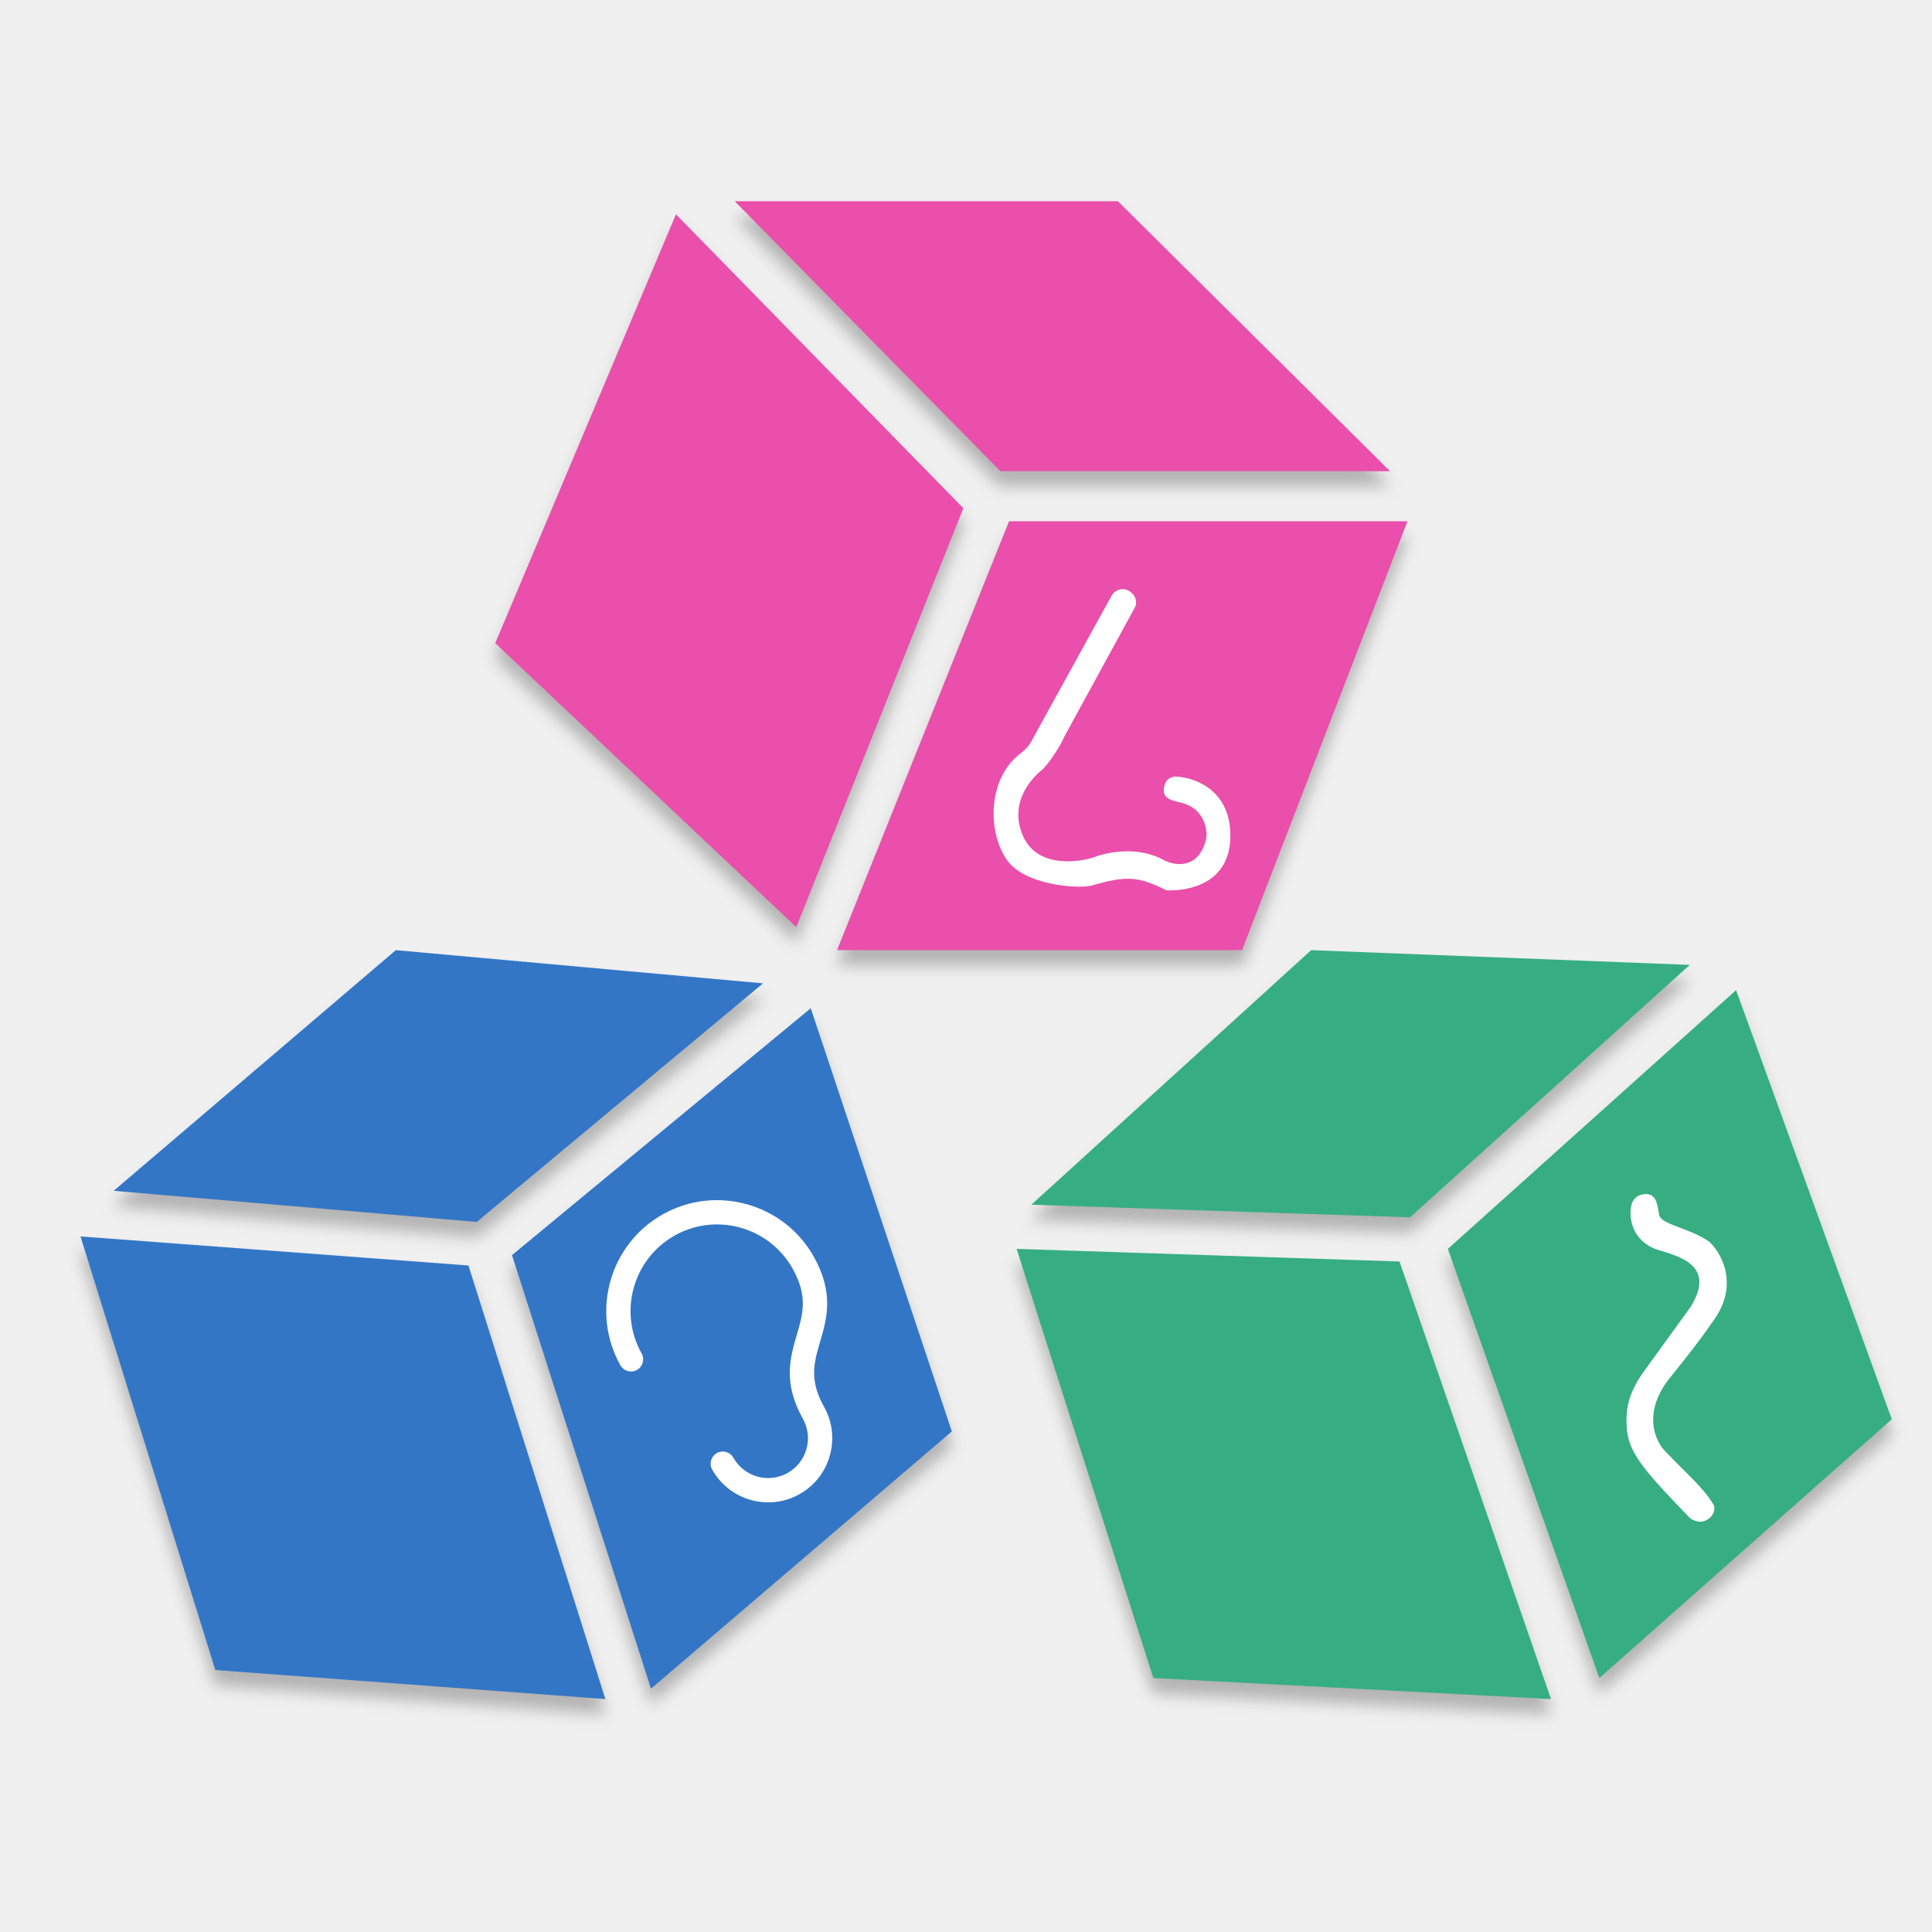
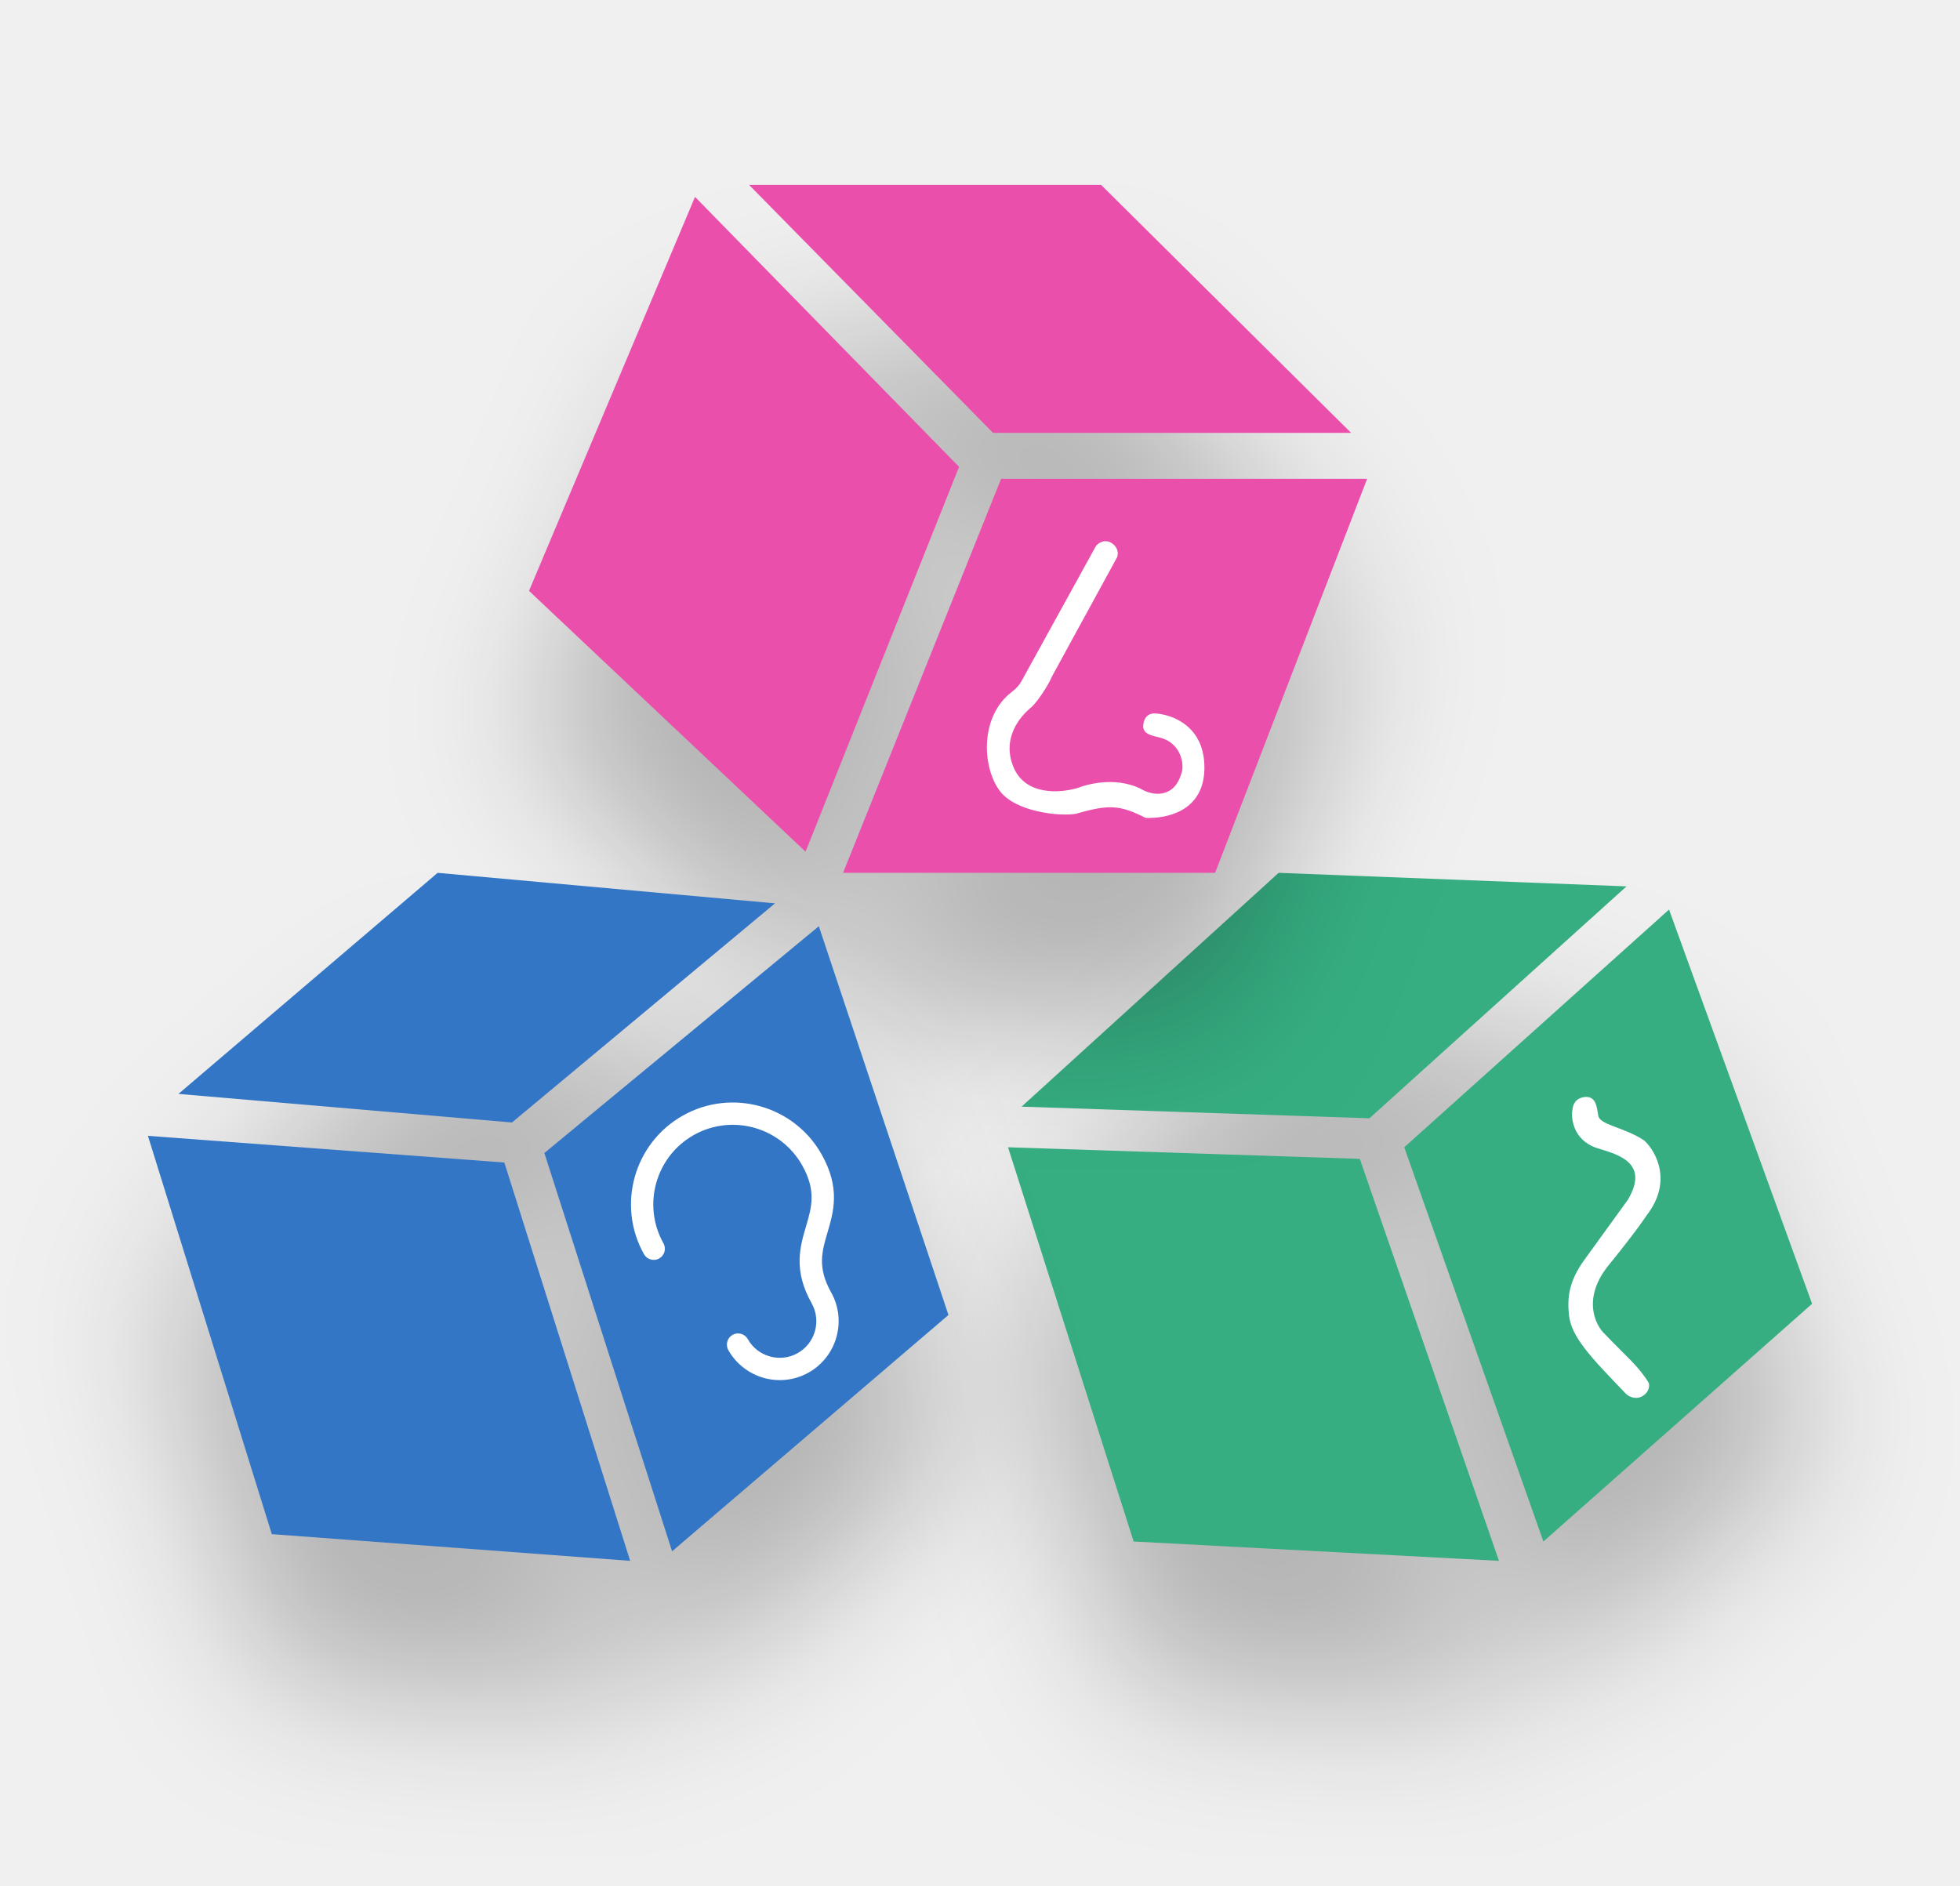
- <svg xmlns="http://www.w3.org/2000/svg" viewBox="0 0 512 512" fill="none">
-   <g filter="url(#filter0_d_660_359)">
-     <path d="M273.319 319.26L347.466 251.803L447.814 255.706L373.668 322.605L273.319 319.26Z" fill="#36AE82" />
-     <path d="M370.88 334.312L269.417 330.967L305.654 444.695L411.02 450.27L370.88 334.312Z" fill="#36AE82" />
-     <path d="M460.079 262.396L383.702 330.967L423.842 444.695L501.333 376.124L460.079 262.396Z" fill="#36AE82" />
+ <svg xmlns="http://www.w3.org/2000/svg" width="53" height="51" viewBox="0 0 53 51" fill="none">
+   <g filter="url(#filter0_d_660_237)">
+     <path d="M27.624 29.93L34.575 23.606L43.983 23.972L37.031 30.244L27.624 29.93Z" fill="#36AE82" />
+     <path d="M36.77 31.342L27.258 31.028L30.655 41.69L40.533 42.213L36.77 31.342Z" fill="#36AE82" />
+     <path d="M45.132 24.599L37.972 31.028L41.735 41.69L49 35.261L45.132 24.599Z" fill="#36AE82" />
  </g>
-   <path d="M453.586 350.642C461.176 340.885 456.33 332.178 452.959 329.044C447.188 325.115 439.642 324.54 439.636 321.594C439.221 319.468 439.058 316.197 435.839 316.465C432.99 316.701 432.287 318.963 432.244 320.004C431.761 321.989 432.048 328.577 439 331.111C444.46 332.861 454.878 334.978 448.158 346.166L435.482 363.683C431.307 369.604 430.64 374.067 431.218 379.464C431.999 385.751 437.142 391.165 447.756 402.203C448.503 402.876 450.491 403.921 452.465 402.72C454.44 401.519 454.462 399.702 454.226 398.944C451.223 394.007 447.509 391.114 441.656 384.949C438.717 382.341 434.803 374.24 443.067 364.479C451.25 354.362 453.586 350.642 453.586 350.642Z" fill="white" />
-   <g filter="url(#filter1_d_660_359)">
-     <path d="M221.832 251.8L267.41 138.143H372.99L329.143 251.8H221.832Z" fill="#E94FAB" />
-     <path d="M255.294 134.682L179.139 56.795L131.253 170.452L211.021 245.694L255.294 134.682Z" fill="#E94FAB" />
-     <path d="M265.102 124.874L194.716 53.334H296.257L368.374 124.874H265.102Z" fill="#E94FAB" />
+   <path d="M44.524 32.873C45.235 31.958 44.781 31.142 44.465 30.848C43.924 30.479 43.217 30.425 43.216 30.149C43.177 29.95 43.162 29.643 42.86 29.668C42.593 29.691 42.527 29.903 42.523 30C42.478 30.186 42.505 30.804 43.156 31.041C43.668 31.206 44.645 31.404 44.015 32.453L42.827 34.095C42.435 34.65 42.373 35.069 42.427 35.575C42.5 36.164 42.982 36.672 43.977 37.706C44.047 37.769 44.234 37.867 44.419 37.755C44.604 37.642 44.606 37.472 44.584 37.401C44.302 36.938 43.954 36.667 43.405 36.089C43.13 35.844 42.763 35.085 43.538 34.17C44.305 33.221 44.524 32.873 44.524 32.873Z" fill="white" />
+   <g filter="url(#filter1_d_660_237)">
+     <path d="M22.797 23.606L27.07 12.951H36.968L32.857 23.606H22.797Z" fill="#E94FAB" />
+     <path d="M25.934 12.626L18.794 5.325L14.305 15.98L21.783 23.034L25.934 12.626Z" fill="#E94FAB" />
+     <path d="M26.853 11.707L20.255 5H29.774L36.535 11.707H26.853Z" fill="#E94FAB" />
  </g>
-   <path d="M270.956 221.199C267.509 212.734 273.115 206.627 275.729 204.356C277.325 203.325 280.972 197.878 282.09 195.147L300.807 160.881C301.261 160.058 301.361 158.064 299.396 156.724C297.431 155.383 295.279 156.559 294.622 157.795L273.537 196.067C272.828 197.468 271.871 198.573 270.535 199.584C261.428 206.476 261.801 220.834 266.901 227.977C271.45 234.349 284.633 235.568 289.053 234.748C298.736 231.944 301.714 232.262 309.144 235.949C314.917 236.179 325.815 234.224 326.056 221.869C326.297 209.513 316.793 205.995 311.544 205.786C309.095 205.958 308.581 207.802 308.43 209.131C308.106 211.98 311.365 212.244 313.259 212.784C319.003 214.275 320.077 219.705 319.662 222.212C317.828 230.214 311.756 229.557 308.661 228.067C301.568 223.998 293.181 225.872 289.549 227.304C284.548 228.787 274.404 229.664 270.956 221.199Z" fill="white" />
-   <g filter="url(#filter2_d_660_359)">
-     <path d="M172.52 447.521L135.685 332.619L214.852 267.197L252.237 379.35L172.52 447.521Z" fill="#3376C6" />
-     <path d="M124.14 335.368L21.333 327.671L57.068 442.573L160.425 450.27L124.14 335.368Z" fill="#3376C6" />
-     <path d="M30.13 315.577L104.898 251.803L202.208 260.6L126.339 323.823L30.13 315.577Z" fill="#3376C6" />
+   <path d="M27.402 20.738C27.079 19.944 27.605 19.372 27.849 19.159C27.999 19.062 28.341 18.551 28.446 18.295L30.201 15.083C30.243 15.006 30.253 14.819 30.068 14.693C29.884 14.567 29.682 14.678 29.621 14.793L27.644 18.381C27.578 18.513 27.488 18.616 27.363 18.711C26.509 19.357 26.544 20.703 27.022 21.373C27.448 21.97 28.684 22.085 29.099 22.008C30.006 21.745 30.286 21.775 30.982 22.12C31.523 22.142 32.545 21.959 32.568 20.8C32.59 19.642 31.699 19.312 31.207 19.293C30.978 19.309 30.929 19.482 30.915 19.606C30.885 19.873 31.19 19.898 31.368 19.949C31.906 20.088 32.007 20.598 31.968 20.833C31.796 21.583 31.227 21.521 30.937 21.381C30.272 21 29.486 21.176 29.145 21.31C28.676 21.449 27.725 21.531 27.402 20.738Z" fill="white" />
+   <g filter="url(#filter2_d_660_237)">
+     <path d="M18.174 41.955L14.72 31.183L22.142 25.05L25.647 35.564L18.174 41.955Z" fill="#3376C6" />
+     <path d="M13.638 31.441L4 30.719L7.35 41.491L17.04 42.213L13.638 31.441Z" fill="#3376C6" />
+     <path d="M4.825 29.585L11.834 23.606L20.957 24.431L13.844 30.358L4.825 29.585Z" fill="#3376C6" />
  </g>
-   <path d="M175.662 321.807C161.531 329.738 156.485 347.686 164.415 361.818C165.284 363.366 167.25 363.918 168.797 363.049C170.345 362.181 170.898 360.216 170.029 358.668C163.836 347.631 167.776 333.614 178.812 327.421C189.848 321.227 203.865 325.167 210.058 336.204C214.168 343.527 212.776 348.259 211.162 353.74C209.41 359.696 207.424 366.446 212.772 375.977C215.622 381.055 213.809 387.505 208.731 390.355C203.653 393.205 197.204 391.391 194.354 386.313C193.485 384.766 191.52 384.213 189.972 385.081C188.424 385.95 187.871 387.916 188.74 389.464C193.327 397.637 203.708 400.555 211.881 395.968C220.055 391.382 222.973 380.999 218.386 372.826C214.364 365.659 215.743 360.977 217.339 355.554C219.106 349.547 221.109 342.741 215.672 333.053C207.742 318.921 189.793 313.877 175.662 321.807Z" fill="white" />
+   <path d="M18.468 30.169C17.144 30.913 16.671 32.595 17.414 33.92C17.495 34.065 17.68 34.117 17.825 34.036C17.97 33.954 18.022 33.77 17.94 33.625C17.36 32.59 17.729 31.276 18.764 30.695C19.798 30.115 21.112 30.484 21.693 31.519C22.078 32.205 21.948 32.649 21.797 33.163C21.632 33.721 21.446 34.354 21.948 35.248C22.215 35.724 22.045 36.328 21.569 36.596C21.093 36.863 20.488 36.693 20.221 36.217C20.139 36.072 19.955 36.02 19.81 36.101C19.665 36.183 19.613 36.367 19.694 36.512C20.125 37.278 21.098 37.552 21.864 37.122C22.63 36.692 22.904 35.718 22.474 34.952C22.097 34.28 22.226 33.841 22.376 33.333C22.541 32.77 22.729 32.132 22.219 31.224C21.476 29.899 19.793 29.426 18.468 30.169Z" fill="white" />
  <defs>
-     <filter id="filter0_d_660_359" x="265.417" y="251.803" width="239.916" height="206.467" filterUnits="userSpaceOnUse" color-interpolation-filters="sRGB">
+     <filter id="filter0_d_660_237" x="23.258" y="23.606" width="29.742" height="26.606" filterUnits="userSpaceOnUse" color-interpolation-filters="sRGB">
      <feFlood flood-opacity="0" result="BackgroundImageFix" />
      <feColorMatrix in="SourceAlpha" type="matrix" values="0 0 0 0 0 0 0 0 0 0 0 0 0 0 0 0 0 0 127 0" result="hardAlpha" />
      <feOffset dy="4" />
      <feGaussianBlur stdDeviation="2" />
      <feColorMatrix type="matrix" values="0 0 0 0 0 0 0 0 0 0 0 0 0 0 0 0 0 0 0.25 0" />
-       <feBlend mode="normal" in2="BackgroundImageFix" result="effect1_dropShadow_660_359" />
-       <feBlend mode="normal" in="SourceGraphic" in2="effect1_dropShadow_660_359" result="shape" />
+       <feBlend mode="normal" in2="BackgroundImageFix" result="effect1_dropShadow_660_237" />
+       <feBlend mode="normal" in="SourceGraphic" in2="effect1_dropShadow_660_237" result="shape" />
    </filter>
-     <filter id="filter1_d_660_359" x="127.253" y="53.334" width="249.737" height="206.467" filterUnits="userSpaceOnUse" color-interpolation-filters="sRGB">
+     <filter id="filter1_d_660_237" x="10.305" y="5" width="30.663" height="26.606" filterUnits="userSpaceOnUse" color-interpolation-filters="sRGB">
      <feFlood flood-opacity="0" result="BackgroundImageFix" />
      <feColorMatrix in="SourceAlpha" type="matrix" values="0 0 0 0 0 0 0 0 0 0 0 0 0 0 0 0 0 0 127 0" result="hardAlpha" />
      <feOffset dy="4" />
      <feGaussianBlur stdDeviation="2" />
      <feColorMatrix type="matrix" values="0 0 0 0 0 0 0 0 0 0 0 0 0 0 0 0 0 0 0.25 0" />
-       <feBlend mode="normal" in2="BackgroundImageFix" result="effect1_dropShadow_660_359" />
-       <feBlend mode="normal" in="SourceGraphic" in2="effect1_dropShadow_660_359" result="shape" />
+       <feBlend mode="normal" in2="BackgroundImageFix" result="effect1_dropShadow_660_237" />
+       <feBlend mode="normal" in="SourceGraphic" in2="effect1_dropShadow_660_237" result="shape" />
    </filter>
-     <filter id="filter2_d_660_359" x="17.333" y="251.803" width="238.903" height="206.467" filterUnits="userSpaceOnUse" color-interpolation-filters="sRGB">
+     <filter id="filter2_d_660_237" x="0" y="23.606" width="29.647" height="26.606" filterUnits="userSpaceOnUse" color-interpolation-filters="sRGB">
      <feFlood flood-opacity="0" result="BackgroundImageFix" />
      <feColorMatrix in="SourceAlpha" type="matrix" values="0 0 0 0 0 0 0 0 0 0 0 0 0 0 0 0 0 0 127 0" result="hardAlpha" />
      <feOffset dy="4" />
      <feGaussianBlur stdDeviation="2" />
      <feColorMatrix type="matrix" values="0 0 0 0 0 0 0 0 0 0 0 0 0 0 0 0 0 0 0.25 0" />
-       <feBlend mode="normal" in2="BackgroundImageFix" result="effect1_dropShadow_660_359" />
-       <feBlend mode="normal" in="SourceGraphic" in2="effect1_dropShadow_660_359" result="shape" />
+       <feBlend mode="normal" in2="BackgroundImageFix" result="effect1_dropShadow_660_237" />
+       <feBlend mode="normal" in="SourceGraphic" in2="effect1_dropShadow_660_237" result="shape" />
    </filter>
  </defs>
</svg>
